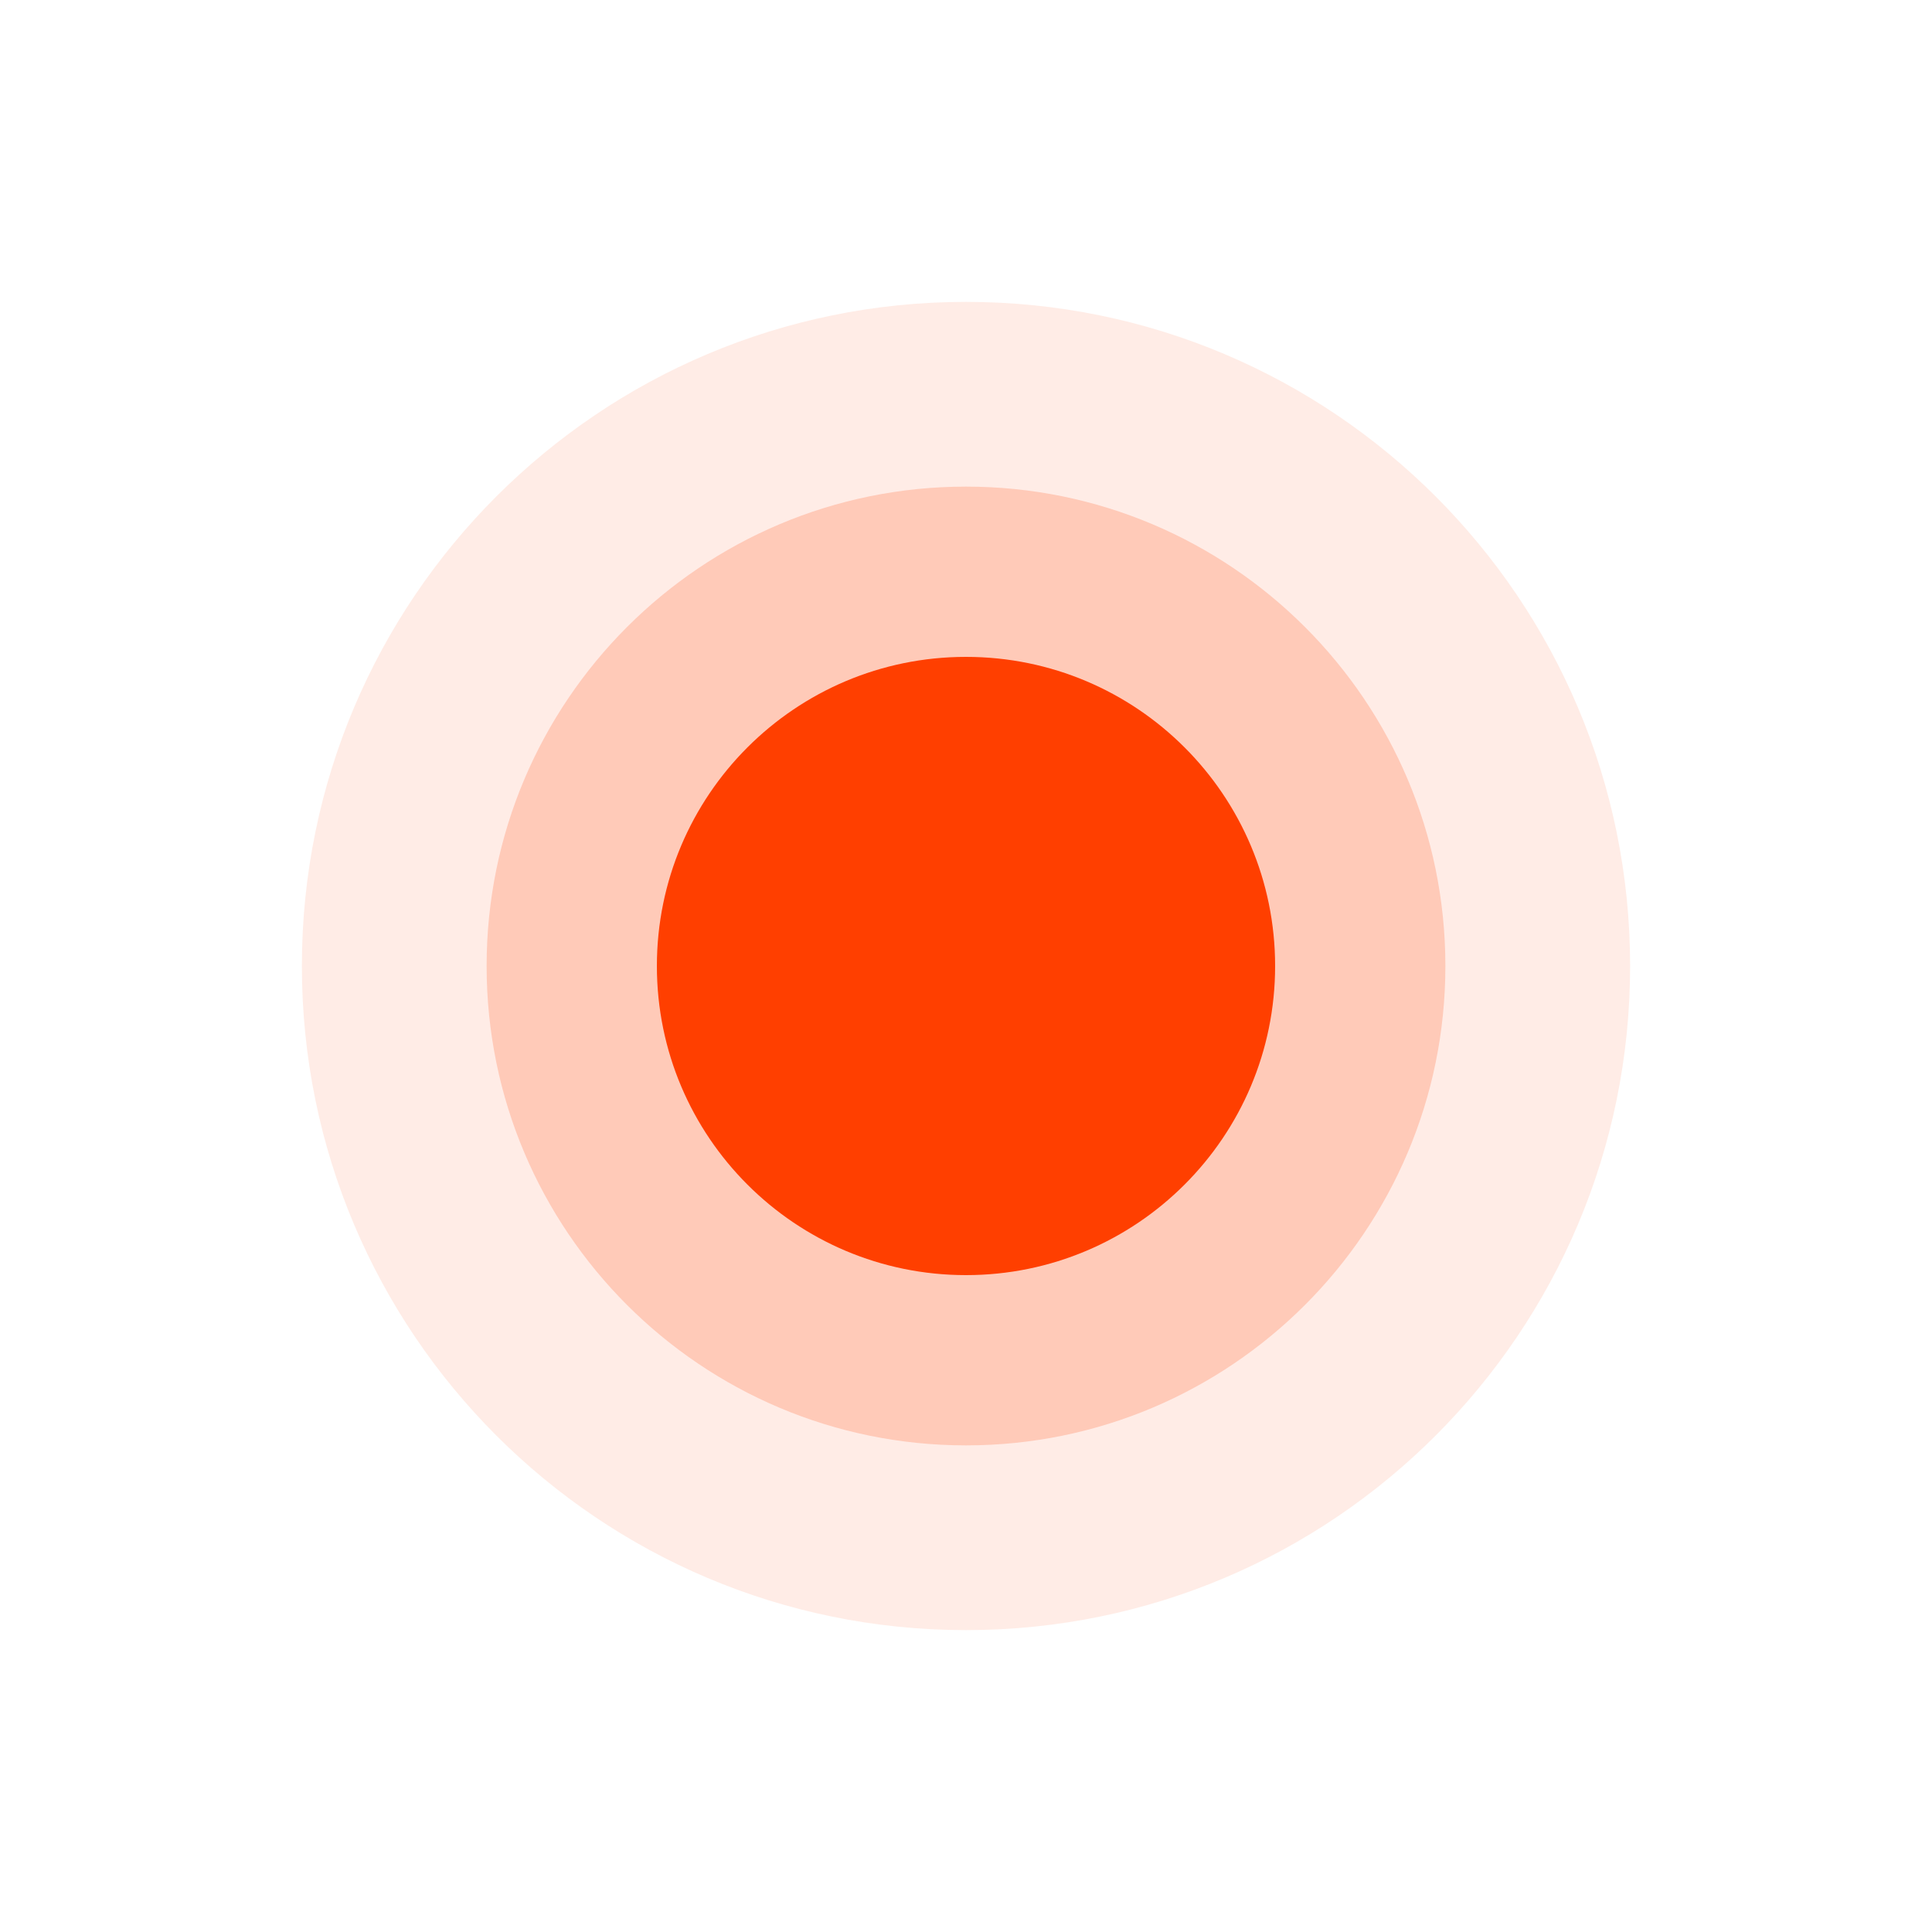
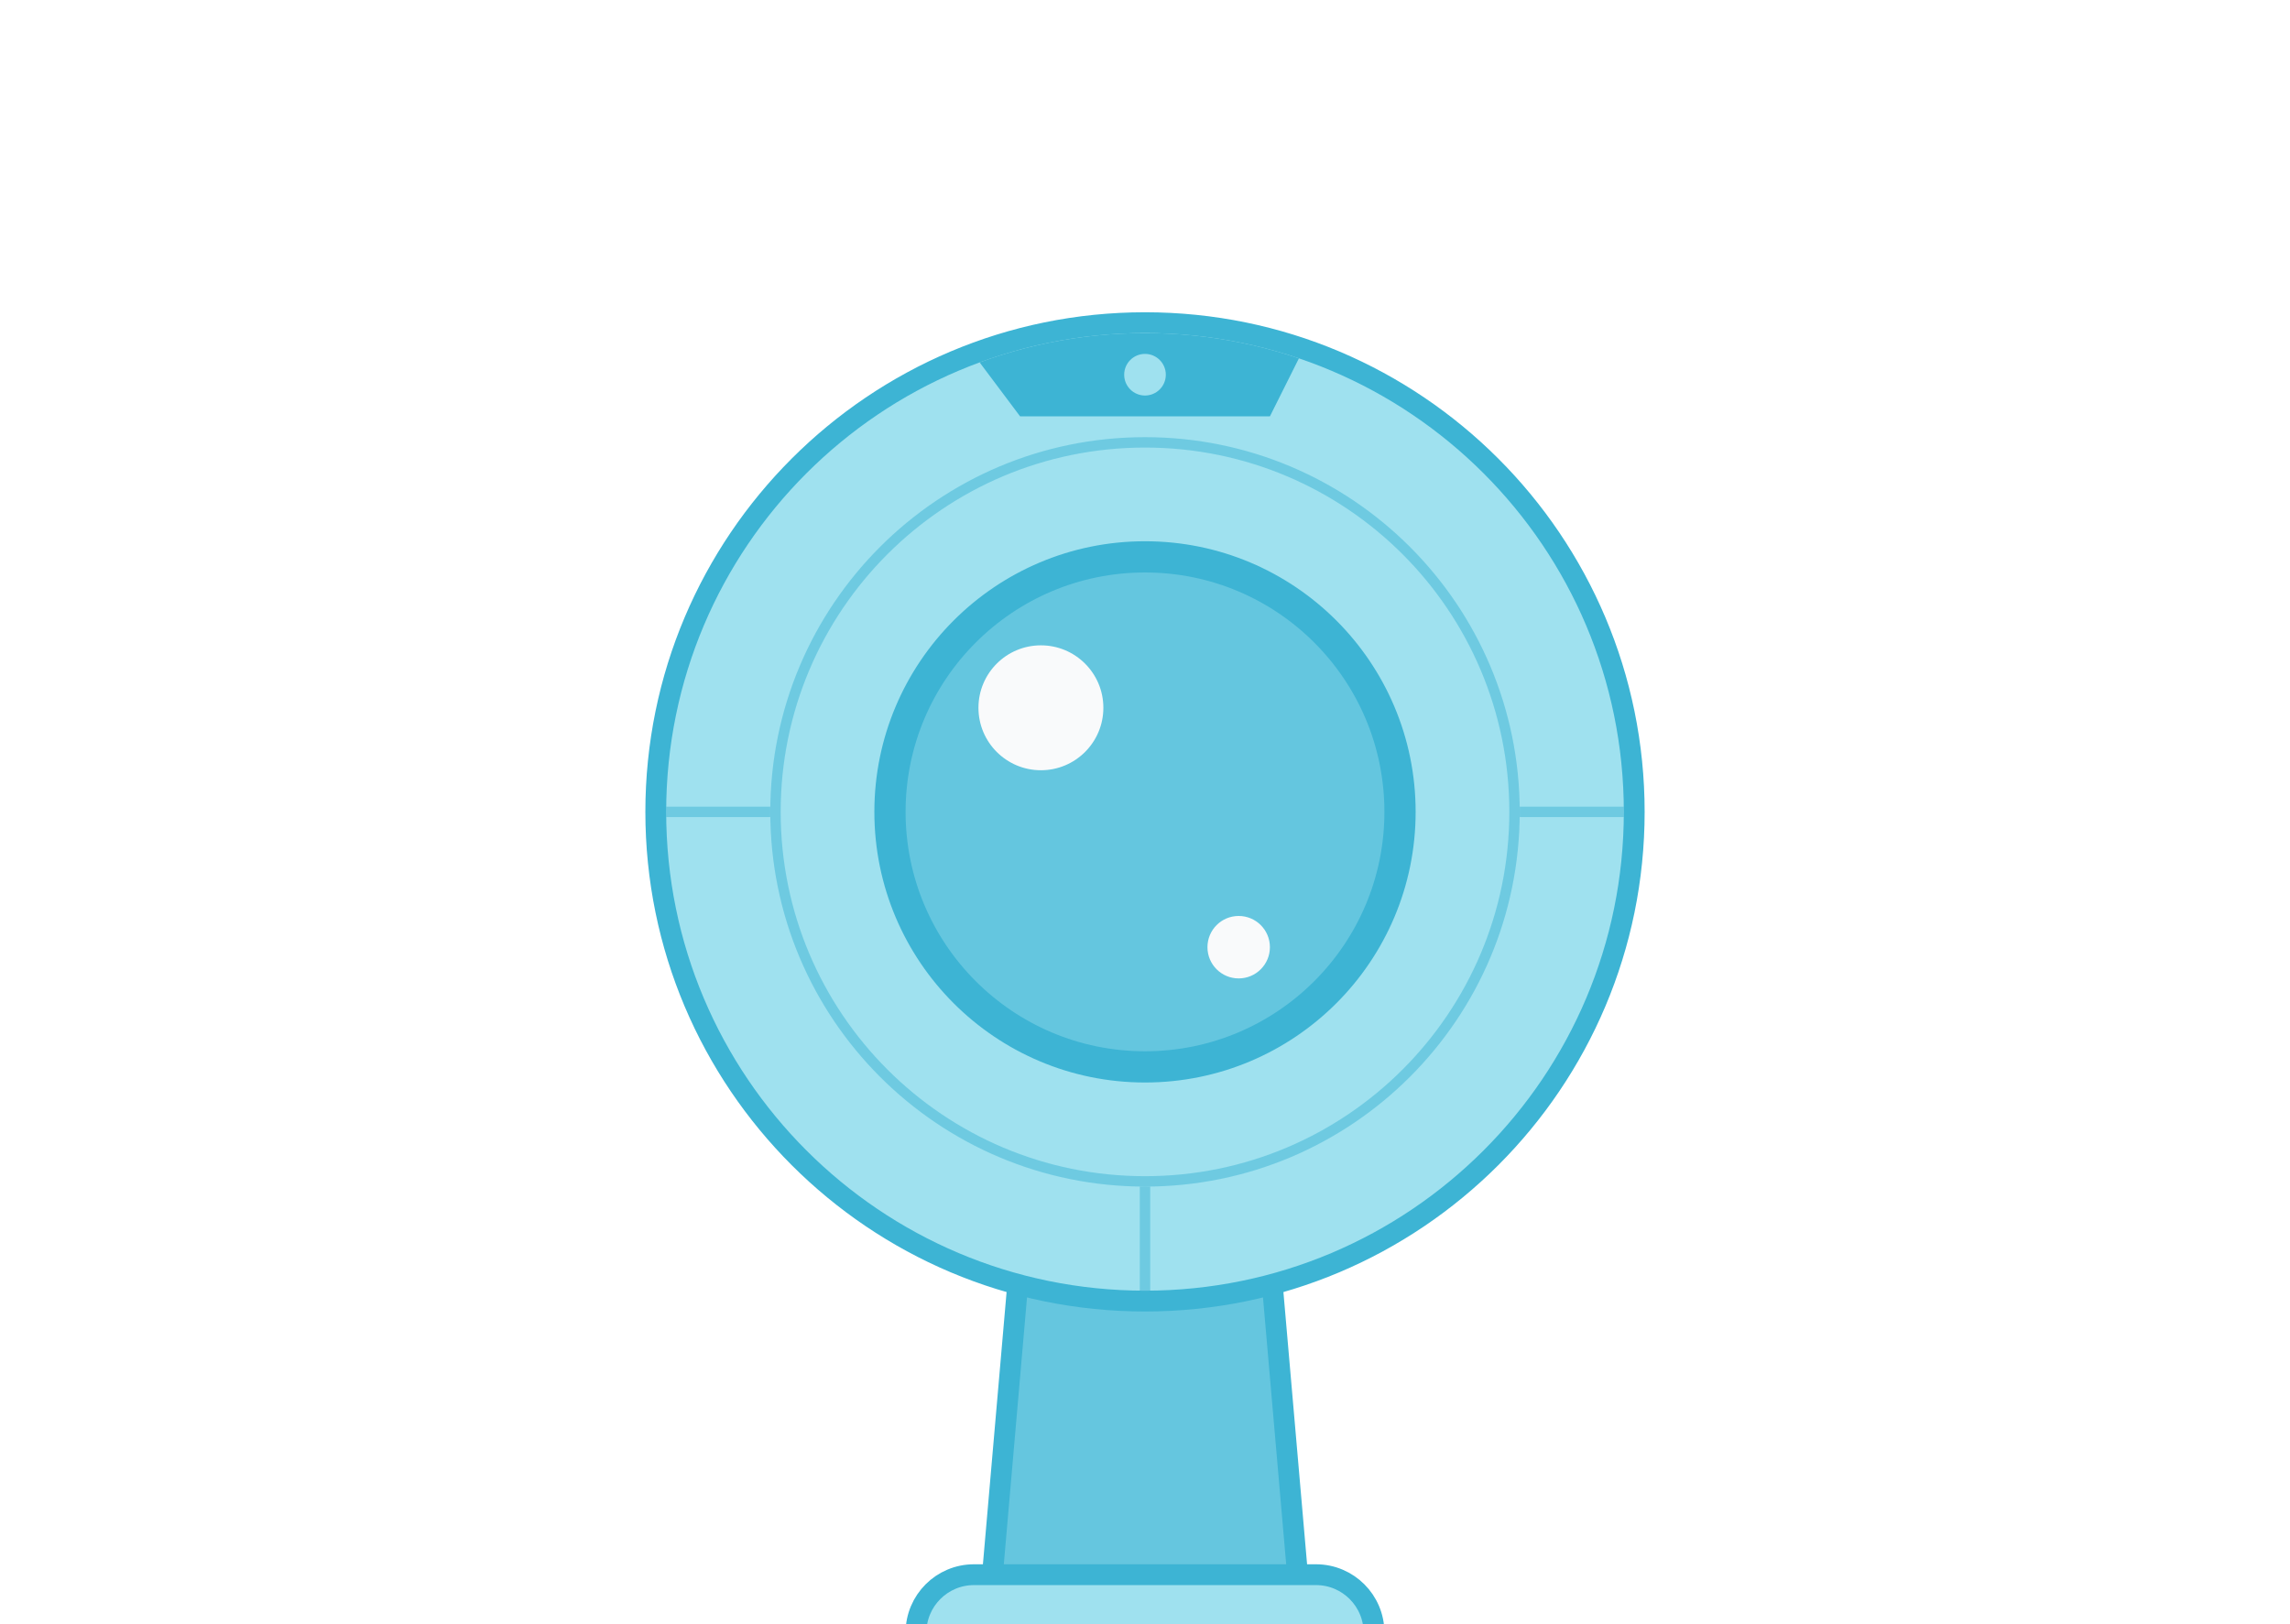
- <svg xmlns="http://www.w3.org/2000/svg" t="1643437091769" class="icon" viewBox="0 0 1024 1024" version="1.1" p-id="24762" width="32" height="32">
-   <path d="M512 512m-352 0a352 352 0 1 0 704 0 352 352 0 1 0-704 0Z" fill="#FF3F00" opacity=".1" p-id="24763" />
-   <path d="M512 512m-254.08 0a254.08 254.08 0 1 0 508.16 0 254.08 254.08 0 1 0-508.16 0Z" fill="#FF3F00" opacity=".2" p-id="24764" />
-   <path d="M512 512m-163.84 0a163.84 163.84 0 1 0 327.68 0 163.84 163.84 0 1 0-327.68 0Z" fill="#FF3F00" p-id="24765" />
+ <svg xmlns="http://www.w3.org/2000/svg" width="110" height="78" viewBox="0 0 110 78" fill="none">
+   <path d="M47.439 78.33L49.244 57.571H60.756L62.561 78.33C62.619 78.997 62.093 79.571 61.422 79.571H48.578C47.907 79.571 47.381 78.997 47.439 78.33Z" fill="#65C6DF" stroke="#3DB4D4" />
+   <rect x="44" y="75.643" width="22" height="5.571" rx="2.786" fill="#9FE1EF" stroke="#3DB4D4" />
+   <circle cx="55" cy="39" r="23.5" fill="#9FE1EF" stroke="#3DB4D4" />
+   <mask id="mask0_523_12674" style="mask-type:alpha" maskUnits="userSpaceOnUse" x="32" y="16" width="46" height="46">
+     <circle cx="55" cy="39" r="22.5" fill="#9FE1EF" stroke="#3DB4D4" />
+   </mask>
+   <g mask="url(#mask0_523_12674)">
+     <path d="M46 16H63L61 20H55H49L46 16Z" fill="#3DB4D4" />
+   </g>
+   <circle opacity="0.5" cx="55" cy="39" r="17.75" stroke="#3DB4D4" stroke-width="0.5" />
+   <circle cx="55" cy="39" r="12.25" fill="#3DB4D4" fill-opacity="0.6" stroke="#3DB4D4" stroke-width="1.5" />
+   <path opacity="0.5" d="M37 39H32" stroke="#3DB4D4" stroke-width="0.5" />
+   <path opacity="0.5" d="M55 57V62" stroke="#3DB4D4" stroke-width="0.5" />
+   <path opacity="0.5" d="M73 39H78" stroke="#3DB4D4" stroke-width="0.5" />
+   <circle cx="59.5" cy="45.5" r="1.5" fill="#F9FAFB" />
+   <circle cx="50" cy="34" r="3" fill="#F9FAFB" />
+   <circle cx="55" cy="18" r="1" fill="#9FE1EF" />
</svg>
